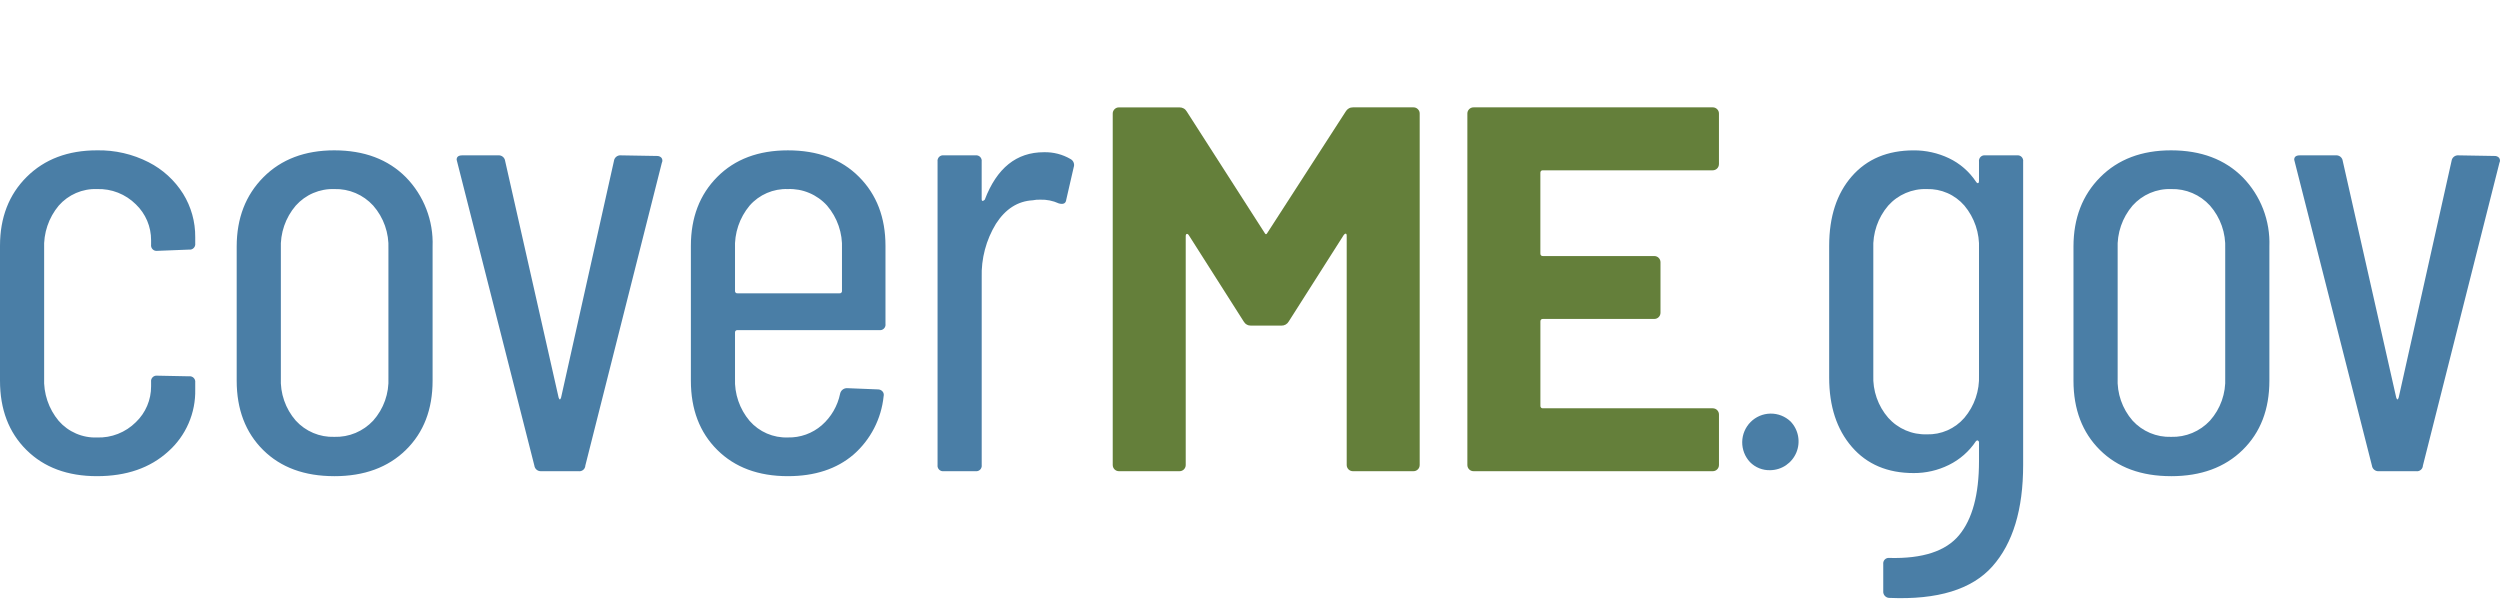
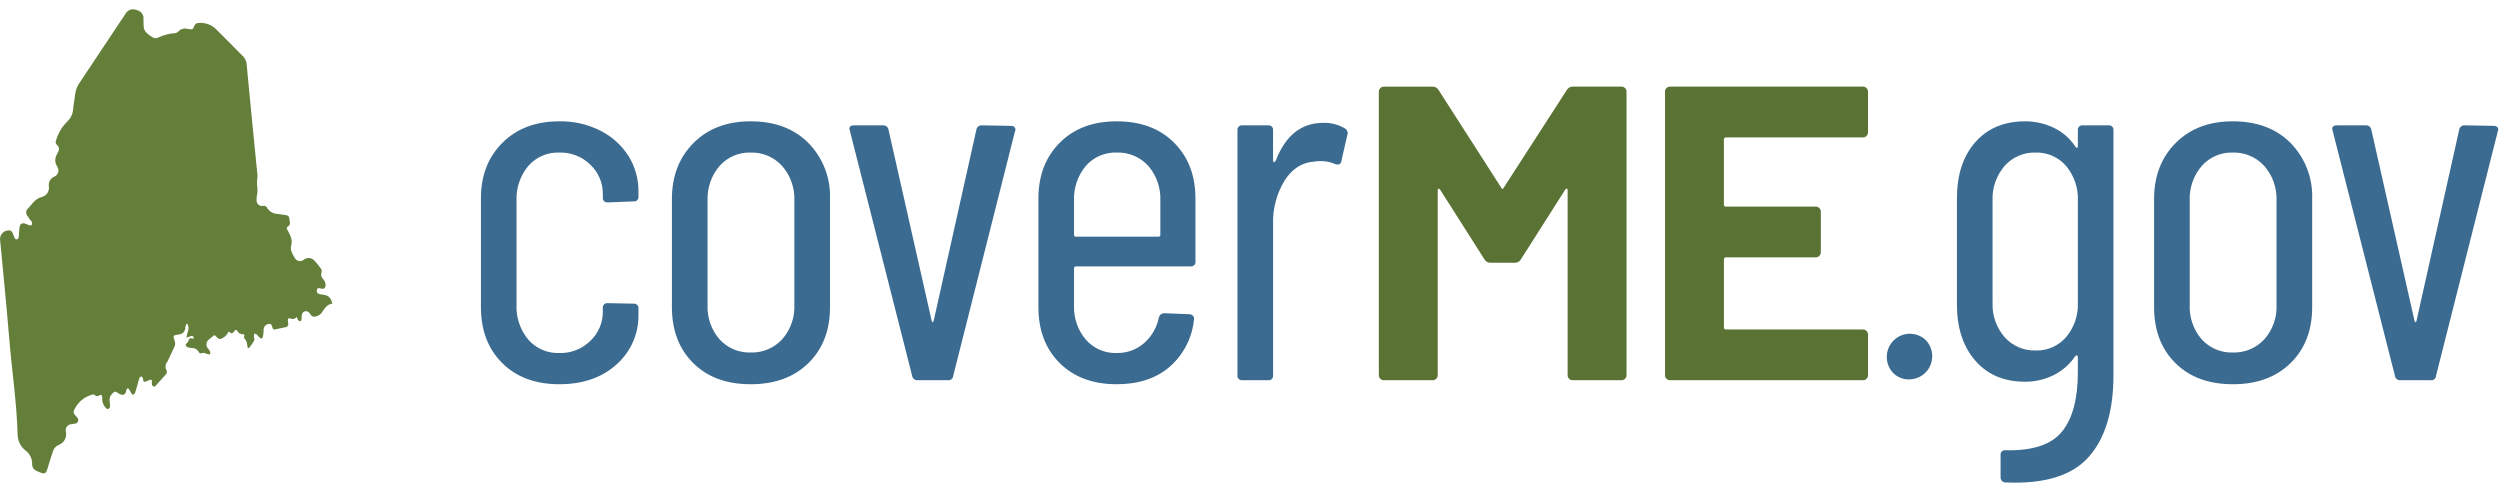
- <svg xmlns="http://www.w3.org/2000/svg" width="163" height="39" viewBox="0 0 163 39" fill="none">
-   <path d="M112.076 10.694V7.407C112.077 7.353 112.067 7.3 112.047 7.25C112.027 7.201 111.996 7.156 111.958 7.119C111.921 7.08 111.876 7.05 111.827 7.03C111.778 7.009 111.725 6.999 111.672 7H96.077C96.024 6.999 95.971 7.009 95.921 7.03C95.872 7.05 95.827 7.08 95.79 7.119C95.752 7.156 95.722 7.201 95.701 7.25C95.681 7.3 95.671 7.353 95.672 7.407V30.315C95.671 30.369 95.682 30.422 95.702 30.471C95.722 30.521 95.752 30.566 95.79 30.604C95.827 30.641 95.872 30.671 95.921 30.692C95.971 30.712 96.024 30.722 96.077 30.722H111.672C111.725 30.722 111.778 30.712 111.827 30.692C111.877 30.671 111.921 30.641 111.959 30.603C111.997 30.566 112.026 30.521 112.047 30.471C112.067 30.422 112.077 30.369 112.077 30.315V27.028C112.077 26.975 112.067 26.922 112.047 26.872C112.026 26.823 111.997 26.778 111.959 26.74C111.921 26.702 111.877 26.672 111.827 26.652C111.778 26.631 111.725 26.621 111.672 26.621H100.602C100.579 26.624 100.556 26.622 100.534 26.615C100.512 26.607 100.493 26.595 100.476 26.579C100.46 26.562 100.448 26.543 100.441 26.521C100.433 26.499 100.431 26.476 100.434 26.453V20.963C100.431 20.941 100.433 20.917 100.441 20.895C100.448 20.873 100.46 20.854 100.476 20.837C100.493 20.821 100.512 20.809 100.534 20.801C100.556 20.794 100.579 20.792 100.602 20.795H107.859C107.912 20.795 107.965 20.785 108.015 20.765C108.064 20.744 108.109 20.714 108.146 20.677C108.184 20.639 108.214 20.594 108.234 20.544C108.254 20.495 108.265 20.442 108.264 20.388V17.101C108.265 17.048 108.254 16.995 108.234 16.945C108.214 16.895 108.184 16.851 108.146 16.813C108.109 16.775 108.064 16.745 108.015 16.725C107.965 16.704 107.912 16.694 107.859 16.694H100.6C100.577 16.697 100.554 16.695 100.532 16.688C100.51 16.68 100.491 16.668 100.474 16.652C100.458 16.636 100.446 16.616 100.439 16.594C100.431 16.572 100.429 16.549 100.432 16.526V11.272C100.429 11.249 100.431 11.226 100.439 11.204C100.446 11.182 100.458 11.163 100.475 11.146C100.491 11.13 100.511 11.118 100.532 11.11C100.554 11.103 100.577 11.101 100.6 11.104H111.67C111.723 11.104 111.776 11.094 111.825 11.073C111.874 11.053 111.919 11.023 111.957 10.985C111.994 10.948 112.024 10.903 112.045 10.853C112.065 10.804 112.075 10.751 112.075 10.697L112.076 10.694ZM87.74 7.271L82.643 15.167C82.576 15.302 82.509 15.302 82.442 15.167L77.377 7.271C77.33 7.188 77.261 7.118 77.178 7.071C77.095 7.024 77 7 76.905 7.002H72.955C72.902 7.001 72.849 7.011 72.799 7.031C72.75 7.052 72.706 7.082 72.668 7.12C72.63 7.158 72.6 7.203 72.579 7.252C72.559 7.302 72.549 7.355 72.55 7.408V30.315C72.55 30.369 72.56 30.422 72.58 30.471C72.6 30.521 72.63 30.566 72.668 30.604C72.706 30.641 72.751 30.671 72.8 30.692C72.849 30.712 72.902 30.722 72.955 30.722H76.905C76.958 30.722 77.011 30.712 77.06 30.692C77.109 30.671 77.154 30.641 77.192 30.603C77.229 30.566 77.259 30.521 77.279 30.471C77.3 30.422 77.31 30.369 77.309 30.315V15.404C77.309 15.314 77.332 15.263 77.377 15.252C77.421 15.24 77.466 15.269 77.511 15.336L81.089 20.961C81.136 21.044 81.205 21.114 81.288 21.161C81.371 21.209 81.466 21.232 81.561 21.23H83.553C83.649 21.232 83.743 21.208 83.826 21.161C83.909 21.113 83.978 21.044 84.025 20.961L87.603 15.336C87.648 15.269 87.693 15.235 87.738 15.235C87.783 15.235 87.805 15.281 87.805 15.37V30.315C87.804 30.369 87.815 30.422 87.835 30.471C87.855 30.521 87.885 30.566 87.923 30.604C87.96 30.641 88.005 30.671 88.055 30.692C88.104 30.712 88.157 30.722 88.21 30.722H92.159C92.213 30.722 92.265 30.712 92.315 30.692C92.364 30.671 92.409 30.641 92.446 30.603C92.484 30.566 92.514 30.521 92.534 30.471C92.554 30.422 92.564 30.369 92.564 30.315V7.407C92.565 7.353 92.555 7.3 92.535 7.25C92.514 7.201 92.484 7.156 92.446 7.119C92.409 7.081 92.365 7.051 92.316 7.03C92.267 7.01 92.215 7 92.162 7H88.212C88.117 6.998 88.022 7.022 87.939 7.07C87.855 7.118 87.787 7.187 87.74 7.271" fill="#647F3A" />
-   <path d="M155.096 30.722H157.528C157.582 30.73 157.637 30.727 157.689 30.713C157.742 30.698 157.79 30.673 157.832 30.638C157.874 30.604 157.909 30.561 157.933 30.512C157.958 30.463 157.971 30.41 157.974 30.355L162.962 10.617C162.99 10.566 163.003 10.509 162.999 10.451C162.996 10.394 162.976 10.338 162.942 10.291C162.904 10.249 162.857 10.216 162.804 10.195C162.752 10.174 162.695 10.165 162.638 10.169L160.287 10.129C160.18 10.12 160.074 10.154 159.991 10.222C159.908 10.29 159.854 10.388 159.841 10.495L156.395 25.919C156.368 26.001 156.341 26.042 156.314 26.042C156.288 26.042 156.26 26.001 156.233 25.919L152.747 10.495C152.734 10.388 152.68 10.29 152.597 10.222C152.514 10.154 152.408 10.12 152.301 10.129H149.947C149.704 10.129 149.582 10.224 149.582 10.413L149.623 10.576L154.649 30.355C154.662 30.462 154.716 30.56 154.799 30.628C154.882 30.697 154.988 30.73 155.095 30.722H155.096ZM141.557 28.483C141.087 28.499 140.619 28.413 140.185 28.23C139.751 28.048 139.362 27.773 139.044 27.425C138.37 26.651 138.021 25.644 138.071 24.617V16.233C138.024 15.2 138.372 14.188 139.044 13.404C139.359 13.052 139.747 12.772 140.181 12.586C140.616 12.4 141.085 12.311 141.557 12.327C142.032 12.313 142.504 12.402 142.941 12.588C143.378 12.774 143.77 13.052 144.091 13.404C144.774 14.182 145.13 15.197 145.084 16.233V24.617C145.133 25.648 144.776 26.656 144.091 27.425C143.768 27.772 143.374 28.046 142.937 28.229C142.501 28.411 142.03 28.498 141.557 28.483V28.483ZM141.557 31.047C143.503 31.047 145.057 30.477 146.22 29.338C147.383 28.199 147.964 26.693 147.964 24.82V16.071C147.995 15.238 147.856 14.408 147.557 13.631C147.257 12.854 146.802 12.147 146.22 11.553C145.057 10.387 143.503 9.803 141.557 9.802C139.638 9.802 138.097 10.386 136.936 11.553C135.774 12.72 135.193 14.226 135.191 16.071V24.82C135.191 26.692 135.766 28.198 136.914 29.338C138.063 30.478 139.61 31.047 141.557 31.046V31.047ZM125.626 28.318C125.154 28.334 124.685 28.245 124.25 28.059C123.816 27.873 123.428 27.593 123.113 27.241C122.445 26.471 122.097 25.473 122.14 24.453V16.233C122.093 15.2 122.441 14.188 123.113 13.404C123.428 13.052 123.816 12.772 124.251 12.586C124.685 12.4 125.154 12.311 125.626 12.327C126.089 12.313 126.549 12.403 126.973 12.589C127.397 12.775 127.774 13.054 128.078 13.404C128.738 14.194 129.078 15.204 129.031 16.233V24.454C129.074 25.471 128.734 26.466 128.078 27.242C127.775 27.593 127.397 27.871 126.973 28.058C126.549 28.244 126.089 28.333 125.626 28.32V28.318ZM129.031 10.536V11.798C129.031 11.879 129.011 11.927 128.97 11.94C128.93 11.954 128.882 11.92 128.829 11.839C128.389 11.179 127.78 10.652 127.065 10.313C126.349 9.974 125.566 9.8 124.775 9.804C123.072 9.804 121.728 10.367 120.741 11.493C119.755 12.619 119.262 14.132 119.262 16.031V24.619C119.262 26.491 119.755 27.997 120.741 29.137C121.727 30.276 123.072 30.846 124.775 30.844C125.569 30.848 126.353 30.667 127.065 30.315C127.779 29.965 128.387 29.431 128.829 28.768C128.882 28.715 128.929 28.701 128.97 28.728C128.99 28.741 129.006 28.759 129.017 28.781C129.028 28.802 129.033 28.826 129.031 28.85V30.07C129.031 32.24 128.599 33.847 127.734 34.892C126.869 35.937 125.356 36.432 123.194 36.378C123.139 36.37 123.082 36.375 123.03 36.392C122.977 36.41 122.929 36.44 122.89 36.479C122.85 36.519 122.821 36.567 122.803 36.62C122.786 36.673 122.781 36.729 122.788 36.785V38.536C122.782 38.593 122.788 38.65 122.806 38.705C122.824 38.759 122.852 38.809 122.891 38.851C122.929 38.893 122.976 38.927 123.028 38.95C123.08 38.973 123.137 38.984 123.194 38.983C126.328 39.118 128.565 38.433 129.903 36.929C131.241 35.425 131.91 33.22 131.909 30.316V10.536C131.917 10.481 131.912 10.425 131.894 10.372C131.877 10.319 131.847 10.271 131.808 10.231C131.769 10.192 131.721 10.162 131.668 10.144C131.615 10.127 131.559 10.121 131.504 10.129H129.436C129.381 10.121 129.325 10.127 129.272 10.144C129.22 10.162 129.172 10.192 129.133 10.231C129.093 10.271 129.064 10.319 129.046 10.372C129.028 10.425 129.023 10.481 129.031 10.536V10.536ZM115.429 30.656C115.793 30.65 116.148 30.537 116.449 30.332C116.75 30.126 116.985 29.837 117.125 29.499C117.264 29.161 117.302 28.79 117.234 28.43C117.166 28.071 116.995 27.739 116.742 27.477C116.388 27.142 115.918 26.959 115.432 26.967C114.947 26.974 114.483 27.171 114.139 27.516C113.796 27.861 113.599 28.327 113.592 28.814C113.585 29.302 113.767 29.774 114.1 30.129C114.273 30.305 114.48 30.443 114.709 30.533C114.938 30.624 115.183 30.666 115.429 30.656Z" fill="#4A7EA6" />
-   <path d="M68.059 9.925C66.276 9.925 64.992 10.956 64.208 13.018C64.173 13.062 64.122 13.091 64.066 13.1C64.026 13.1 64.005 13.059 64.005 12.977V10.536C64.013 10.481 64.008 10.425 63.991 10.372C63.974 10.319 63.944 10.271 63.905 10.231C63.866 10.192 63.818 10.162 63.765 10.144C63.713 10.126 63.657 10.121 63.602 10.129H61.534C61.479 10.12 61.423 10.126 61.37 10.143C61.318 10.161 61.27 10.191 61.23 10.23C61.191 10.27 61.161 10.318 61.144 10.371C61.126 10.424 61.121 10.48 61.129 10.535V30.315C61.121 30.37 61.126 30.426 61.144 30.479C61.161 30.532 61.191 30.581 61.23 30.62C61.27 30.659 61.318 30.689 61.37 30.707C61.423 30.724 61.479 30.73 61.534 30.721H63.602C63.657 30.729 63.713 30.724 63.766 30.707C63.818 30.689 63.866 30.659 63.906 30.62C63.945 30.58 63.974 30.532 63.992 30.479C64.01 30.426 64.015 30.37 64.007 30.315V18.105C63.968 16.866 64.292 15.641 64.939 14.585C65.561 13.622 66.358 13.114 67.331 13.059C67.491 13.027 67.654 13.013 67.818 13.018C68.236 13.004 68.653 13.088 69.034 13.262C69.331 13.344 69.493 13.262 69.52 13.018L70.006 10.902C70.041 10.804 70.039 10.697 70.002 10.6C69.966 10.503 69.896 10.423 69.805 10.373C69.277 10.063 68.672 9.908 68.061 9.925H68.059ZM51.37 12.326C51.849 12.308 52.325 12.395 52.766 12.582C53.207 12.768 53.602 13.048 53.924 13.404C54.596 14.188 54.944 15.2 54.897 16.233V18.961C54.9 18.983 54.898 19.006 54.891 19.027C54.884 19.048 54.872 19.067 54.856 19.083C54.841 19.099 54.822 19.111 54.801 19.118C54.779 19.125 54.757 19.127 54.735 19.124H48.085C48.063 19.127 48.041 19.125 48.02 19.118C47.999 19.111 47.979 19.099 47.964 19.083C47.948 19.067 47.936 19.048 47.929 19.027C47.922 19.006 47.92 18.983 47.923 18.961V16.233C47.876 15.203 48.216 14.194 48.876 13.404C49.186 13.05 49.571 12.77 50.002 12.584C50.433 12.398 50.9 12.31 51.369 12.326H51.37ZM57.733 21.116V16.029C57.733 14.185 57.159 12.686 56.01 11.533C54.862 10.379 53.315 9.802 51.369 9.803C49.45 9.803 47.916 10.379 46.768 11.533C45.62 12.686 45.046 14.185 45.045 16.029V24.82C45.045 26.692 45.619 28.197 46.768 29.337C47.917 30.477 49.45 31.046 51.369 31.046C53.126 31.046 54.551 30.578 55.646 29.642C56.759 28.671 57.462 27.31 57.612 25.837C57.628 25.78 57.628 25.72 57.614 25.663C57.6 25.606 57.571 25.553 57.531 25.511C57.494 25.472 57.45 25.441 57.401 25.421C57.352 25.399 57.3 25.389 57.247 25.389L55.22 25.308C55.115 25.307 55.013 25.344 54.932 25.41C54.85 25.477 54.795 25.57 54.774 25.674C54.61 26.471 54.19 27.193 53.578 27.728C52.966 28.259 52.178 28.542 51.369 28.522C50.9 28.539 50.433 28.451 50.002 28.265C49.571 28.078 49.186 27.798 48.876 27.444C48.22 26.669 47.88 25.673 47.923 24.657V21.687C47.92 21.665 47.922 21.642 47.929 21.621C47.936 21.6 47.948 21.581 47.964 21.565C47.98 21.549 47.999 21.537 48.02 21.53C48.041 21.523 48.063 21.521 48.085 21.524H57.329C57.384 21.532 57.44 21.526 57.493 21.509C57.545 21.491 57.593 21.462 57.633 21.422C57.672 21.383 57.702 21.334 57.719 21.282C57.737 21.229 57.742 21.172 57.734 21.117L57.733 21.116ZM35.286 30.721H37.718C37.772 30.73 37.827 30.727 37.879 30.712C37.932 30.698 37.98 30.673 38.023 30.638C38.065 30.604 38.099 30.561 38.123 30.512C38.148 30.463 38.162 30.41 38.164 30.355L43.151 10.617C43.178 10.566 43.191 10.509 43.187 10.451C43.184 10.393 43.164 10.338 43.13 10.291C43.092 10.249 43.045 10.216 42.992 10.195C42.939 10.174 42.883 10.165 42.826 10.169L40.475 10.129C40.368 10.12 40.262 10.154 40.179 10.222C40.096 10.29 40.042 10.388 40.029 10.495L36.583 25.919C36.556 26.001 36.529 26.041 36.502 26.041C36.476 26.041 36.448 26.001 36.421 25.919L32.935 10.495C32.922 10.388 32.868 10.29 32.785 10.222C32.702 10.154 32.596 10.12 32.489 10.129H30.138C29.895 10.129 29.773 10.223 29.773 10.413L29.814 10.576L34.84 30.355C34.853 30.462 34.907 30.56 34.99 30.628C35.073 30.697 35.179 30.73 35.286 30.721V30.721ZM21.798 28.483C21.328 28.499 20.86 28.413 20.426 28.23C19.992 28.048 19.603 27.773 19.285 27.425C18.611 26.651 18.262 25.644 18.312 24.617V16.233C18.265 15.2 18.613 14.188 19.285 13.404C19.6 13.052 19.988 12.772 20.422 12.586C20.857 12.4 21.326 12.311 21.798 12.327C22.273 12.313 22.745 12.402 23.182 12.588C23.619 12.774 24.011 13.052 24.332 13.404C25.015 14.182 25.372 15.197 25.325 16.233V24.617C25.374 25.648 25.017 26.656 24.332 27.425C24.009 27.772 23.615 28.046 23.178 28.229C22.742 28.411 22.271 28.498 21.798 28.483ZM21.798 31.047C23.744 31.047 25.298 30.477 26.461 29.338C27.624 28.199 28.205 26.693 28.205 24.82V16.07C28.236 15.238 28.098 14.408 27.797 13.631C27.498 12.854 27.043 12.147 26.461 11.553C25.298 10.387 23.744 9.803 21.798 9.802C19.879 9.802 18.339 10.386 17.177 11.553C16.015 12.721 15.434 14.226 15.432 16.07V24.82C15.432 26.692 16.007 28.198 17.155 29.338C18.303 30.478 19.851 31.047 21.798 31.046V31.047ZM6.324 31.046C8.242 31.046 9.79 30.51 10.966 29.439C11.536 28.934 11.989 28.309 12.293 27.61C12.598 26.91 12.747 26.152 12.729 25.389V24.941C12.736 24.886 12.731 24.83 12.714 24.777C12.696 24.724 12.666 24.676 12.627 24.637C12.588 24.597 12.54 24.567 12.487 24.55C12.435 24.532 12.379 24.527 12.323 24.535L10.256 24.494C10.201 24.486 10.145 24.491 10.092 24.509C10.039 24.526 9.991 24.556 9.952 24.596C9.913 24.635 9.883 24.683 9.865 24.736C9.848 24.789 9.843 24.846 9.851 24.901V25.186C9.853 25.624 9.766 26.057 9.595 26.459C9.425 26.862 9.173 27.225 8.858 27.526C8.525 27.857 8.129 28.117 7.693 28.288C7.258 28.46 6.792 28.54 6.324 28.524C5.855 28.541 5.388 28.453 4.957 28.266C4.526 28.08 4.141 27.8 3.831 27.446C3.171 26.657 2.83 25.647 2.878 24.617V16.233C2.831 15.204 3.171 14.194 3.831 13.404C4.141 13.051 4.526 12.771 4.957 12.584C5.388 12.398 5.855 12.31 6.324 12.327C6.792 12.311 7.258 12.391 7.693 12.562C8.129 12.734 8.525 12.993 8.858 13.323C9.173 13.625 9.424 13.988 9.595 14.39C9.766 14.793 9.853 15.226 9.851 15.664V15.949C9.843 16.004 9.848 16.06 9.865 16.113C9.883 16.166 9.913 16.215 9.952 16.254C9.991 16.293 10.039 16.323 10.092 16.341C10.145 16.358 10.201 16.363 10.256 16.355L12.323 16.274C12.379 16.282 12.435 16.277 12.487 16.259C12.54 16.242 12.588 16.212 12.627 16.172C12.667 16.133 12.696 16.085 12.714 16.032C12.732 15.979 12.736 15.922 12.729 15.867V15.46C12.738 14.461 12.464 13.48 11.938 12.631C11.387 11.755 10.61 11.045 9.689 10.577C8.647 10.045 7.492 9.779 6.324 9.802C4.432 9.802 2.905 10.379 1.743 11.532C0.582 12.685 0 14.184 0 16.029V24.82C0 26.692 0.574 28.197 1.723 29.337C2.871 30.477 4.405 31.046 6.324 31.046" fill="#4A7EA6" />
+ <svg xmlns="http://www.w3.org/2000/svg" width="202" height="39" viewBox="0 0 202 39" fill="none">
+   <path d="M26.859 24.532C26.46 24.575 26.265 24.866 26.07 25.151C26.006 25.271 25.914 25.372 25.801 25.448C25.689 25.523 25.559 25.57 25.425 25.583C25.36 25.596 25.293 25.587 25.233 25.557C25.174 25.528 25.126 25.48 25.097 25.421C25.063 25.354 25.016 25.295 24.959 25.247C24.915 25.201 24.859 25.168 24.797 25.152C24.735 25.137 24.669 25.14 24.609 25.161C24.549 25.182 24.496 25.22 24.456 25.271C24.417 25.321 24.394 25.382 24.389 25.446C24.369 25.546 24.381 25.652 24.365 25.753C24.349 25.854 24.338 25.977 24.206 25.951C24.139 25.938 24.08 25.843 24.033 25.775C24.011 25.718 23.998 25.657 23.995 25.596C23.931 25.681 23.838 25.741 23.733 25.764C23.628 25.787 23.519 25.771 23.425 25.72C23.3 25.672 23.252 25.772 23.257 25.887C23.263 25.978 23.285 26.069 23.291 26.16C23.297 26.192 23.296 26.224 23.288 26.255C23.281 26.286 23.267 26.315 23.248 26.341C23.229 26.366 23.205 26.388 23.178 26.404C23.15 26.42 23.12 26.43 23.088 26.434C22.78 26.499 22.473 26.567 22.164 26.627C22.143 26.625 22.123 26.62 22.104 26.61C22.085 26.6 22.069 26.586 22.056 26.569C22.032 26.53 22.014 26.488 22.003 26.444C21.954 26.322 21.957 26.15 21.754 26.176C21.641 26.177 21.532 26.219 21.449 26.295C21.366 26.371 21.313 26.476 21.303 26.588C21.301 26.777 21.286 26.965 21.255 27.152C21.211 27.378 21.101 27.405 20.938 27.245C20.874 27.182 20.83 27.095 20.762 27.037C20.701 26.997 20.635 26.967 20.566 26.946C20.538 27.013 20.519 27.083 20.511 27.155C20.511 27.27 20.59 27.409 20.548 27.494C20.434 27.706 20.299 27.904 20.144 28.088C20.086 28.161 20.007 28.134 19.996 28.022C19.991 27.925 19.978 27.828 19.958 27.733C19.937 27.633 19.895 27.538 19.836 27.454C19.756 27.36 19.675 27.292 19.739 27.148C19.773 27.073 19.724 27 19.624 27.008C19.532 27.014 19.439 26.992 19.36 26.945C19.28 26.897 19.217 26.826 19.179 26.742C19.113 26.63 19.034 26.623 18.952 26.734C18.768 26.985 18.717 26.99 18.468 26.78C18.383 27.007 18.216 27.195 18 27.305C17.775 27.442 17.681 27.429 17.498 27.225C17.341 27.049 17.34 27.049 17.156 27.201C17.063 27.278 16.967 27.352 16.879 27.432C16.821 27.475 16.774 27.531 16.739 27.595C16.705 27.658 16.685 27.729 16.681 27.801C16.677 27.873 16.688 27.945 16.714 28.012C16.741 28.08 16.781 28.14 16.833 28.191C16.904 28.271 16.957 28.365 16.991 28.467C17.026 28.598 16.943 28.663 16.813 28.624C16.723 28.587 16.631 28.555 16.538 28.527C16.446 28.507 16.351 28.511 16.262 28.539C16.178 28.572 16.128 28.572 16.095 28.494C16.038 28.374 15.946 28.274 15.831 28.207C15.716 28.139 15.584 28.107 15.451 28.115C15.343 28.109 15.235 28.086 15.134 28.046C15.1 28.028 15.071 28.003 15.047 27.974C15.024 27.944 15.007 27.91 14.996 27.873C14.987 27.831 15.062 27.768 15.101 27.718C15.141 27.667 15.192 27.643 15.205 27.596C15.28 27.336 15.334 27.299 15.594 27.355L15.662 27.369C15.641 27.166 15.576 27.116 15.389 27.167C15.29 27.194 15.194 27.232 15.052 27.282L15.126 26.988C15.177 26.83 15.214 26.668 15.237 26.504C15.225 26.388 15.194 26.275 15.146 26.169L15.072 26.163C15.027 26.248 14.994 26.338 14.973 26.431C14.979 26.506 14.969 26.581 14.944 26.652C14.919 26.723 14.88 26.789 14.83 26.844C14.779 26.9 14.718 26.945 14.649 26.976C14.581 27.007 14.507 27.024 14.432 27.026C13.97 27.093 13.956 27.111 14.119 27.555C14.147 27.631 14.159 27.712 14.153 27.793C14.149 27.873 14.127 27.952 14.09 28.024C13.92 28.393 13.744 28.761 13.574 29.13C13.567 29.152 13.557 29.172 13.546 29.192C13.454 29.291 13.396 29.417 13.381 29.551C13.365 29.685 13.393 29.821 13.46 29.938C13.531 30.073 13.451 30.199 13.35 30.309C13.09 30.591 12.834 30.876 12.581 31.164C12.564 31.187 12.542 31.206 12.517 31.217C12.491 31.229 12.463 31.234 12.435 31.232C12.406 31.229 12.38 31.219 12.356 31.203C12.333 31.187 12.315 31.166 12.302 31.14C12.271 31.067 12.259 30.988 12.269 30.909C12.29 30.674 12.253 30.641 12.024 30.724C11.938 30.755 11.855 30.796 11.772 30.834C11.656 30.885 11.598 30.848 11.575 30.729C11.57 30.66 11.557 30.593 11.535 30.527C11.515 30.481 11.459 30.42 11.42 30.421C11.39 30.424 11.362 30.434 11.336 30.45C11.311 30.466 11.29 30.487 11.275 30.513C11.21 30.696 11.165 30.886 11.112 31.073C11.043 31.308 10.982 31.545 10.899 31.775C10.879 31.806 10.853 31.834 10.822 31.854C10.79 31.874 10.755 31.886 10.718 31.89C10.68 31.89 10.629 31.8 10.595 31.744C10.542 31.634 10.481 31.528 10.413 31.426C10.335 31.334 10.26 31.381 10.22 31.484C10.213 31.505 10.207 31.528 10.204 31.551C10.141 31.983 9.854 31.955 9.575 31.788C9.519 31.74 9.457 31.698 9.392 31.662C9.362 31.651 9.33 31.646 9.298 31.648C9.266 31.651 9.235 31.66 9.207 31.675C9.079 31.782 8.972 31.91 8.889 32.053C8.85 32.187 8.841 32.326 8.862 32.463C8.882 32.602 8.892 32.741 8.891 32.881C8.881 32.95 8.782 33.032 8.707 33.054C8.662 33.068 8.574 32.99 8.525 32.939C8.427 32.83 8.352 32.701 8.307 32.561C8.261 32.421 8.246 32.273 8.262 32.127C8.264 32.089 8.26 32.051 8.247 32.015C8.234 31.979 8.215 31.945 8.189 31.917C8.156 31.89 8.049 31.927 7.99 31.961C7.942 31.999 7.881 32.016 7.82 32.009C7.76 32.002 7.704 31.971 7.666 31.924C7.644 31.903 7.619 31.888 7.59 31.879C7.562 31.87 7.532 31.867 7.503 31.871C7.155 31.956 6.833 32.123 6.563 32.358C6.293 32.593 6.083 32.889 5.951 33.221C5.943 33.262 5.944 33.304 5.953 33.344C5.962 33.385 5.979 33.423 6.003 33.456C6.07 33.561 6.171 33.644 6.247 33.745C6.283 33.783 6.307 33.831 6.317 33.882C6.328 33.933 6.325 33.986 6.308 34.035C6.291 34.084 6.261 34.128 6.221 34.161C6.181 34.195 6.132 34.217 6.081 34.225C5.991 34.245 5.901 34.26 5.81 34.271C5.73 34.269 5.65 34.286 5.579 34.322C5.507 34.357 5.445 34.41 5.398 34.474C5.351 34.539 5.32 34.614 5.309 34.694C5.298 34.773 5.306 34.854 5.333 34.929C5.368 35.135 5.332 35.346 5.232 35.529C5.132 35.712 4.973 35.855 4.78 35.937C4.666 35.976 4.563 36.041 4.477 36.127C4.392 36.213 4.328 36.317 4.289 36.431C4.159 36.805 4.048 37.185 3.928 37.562C3.885 37.728 3.832 37.892 3.77 38.052C3.759 38.09 3.74 38.126 3.714 38.156C3.689 38.186 3.656 38.21 3.62 38.226C3.584 38.242 3.545 38.251 3.505 38.25C3.466 38.249 3.427 38.24 3.391 38.223C3.232 38.174 3.078 38.112 2.929 38.038C2.823 37.989 2.735 37.91 2.675 37.81C2.616 37.711 2.588 37.595 2.596 37.479C2.601 37.274 2.557 37.07 2.467 36.886C2.378 36.701 2.245 36.54 2.081 36.417C1.881 36.265 1.717 36.07 1.604 35.846C1.49 35.622 1.428 35.375 1.424 35.124C1.351 32.481 0.949 29.87 0.735 27.237C0.524 24.652 0.26 22.072 0.019 19.489C-0.005 19.389 -0.006 19.286 0.014 19.185C0.034 19.085 0.076 18.99 0.136 18.907C0.197 18.824 0.274 18.755 0.363 18.704C0.453 18.654 0.552 18.624 0.654 18.615C0.728 18.599 0.805 18.61 0.872 18.647C0.938 18.683 0.988 18.743 1.014 18.814C1.061 18.929 1.111 19.045 1.155 19.164C1.193 19.266 1.233 19.36 1.371 19.337C1.499 19.315 1.507 19.218 1.515 19.116C1.532 18.877 1.545 18.636 1.576 18.398C1.617 18.071 1.782 17.976 2.096 18.086C2.182 18.116 2.259 18.174 2.346 18.197C2.413 18.214 2.534 18.223 2.553 18.19C2.591 18.114 2.6 18.027 2.577 17.946C2.552 17.869 2.473 17.811 2.423 17.742C2.358 17.654 2.296 17.563 2.237 17.471C2.194 17.428 2.161 17.375 2.14 17.318C2.119 17.26 2.11 17.199 2.115 17.138C2.119 17.076 2.136 17.017 2.165 16.963C2.194 16.909 2.234 16.862 2.283 16.824C2.415 16.673 2.547 16.522 2.678 16.37C2.863 16.139 3.119 15.977 3.406 15.908C3.586 15.856 3.74 15.741 3.84 15.583C3.939 15.425 3.978 15.236 3.947 15.051C3.923 14.891 3.953 14.728 4.032 14.587C4.112 14.446 4.236 14.335 4.385 14.273C4.49 14.229 4.578 14.154 4.638 14.058C4.697 13.962 4.725 13.85 4.718 13.737C4.717 13.645 4.69 13.556 4.64 13.479C4.536 13.336 4.476 13.167 4.467 12.991C4.459 12.814 4.502 12.64 4.592 12.488C4.625 12.403 4.675 12.323 4.712 12.24C4.76 12.153 4.776 12.052 4.756 11.955C4.736 11.858 4.683 11.772 4.604 11.711C4.555 11.676 4.519 11.625 4.504 11.566C4.488 11.508 4.493 11.446 4.518 11.39C4.681 10.783 5.007 10.231 5.461 9.795C5.743 9.518 5.905 9.142 5.912 8.747C5.967 8.349 6.028 7.951 6.081 7.553C6.127 7.245 6.244 6.952 6.423 6.697C7.662 4.84 8.9 2.982 10.135 1.123C10.217 0.965 10.358 0.845 10.527 0.787C10.696 0.729 10.88 0.739 11.042 0.815C11.212 0.845 11.364 0.939 11.466 1.078C11.569 1.217 11.615 1.389 11.594 1.561C11.594 1.744 11.598 1.927 11.605 2.11C11.607 2.22 11.633 2.328 11.681 2.428C11.728 2.527 11.796 2.616 11.881 2.687C12.033 2.826 12.201 2.947 12.382 3.046C12.438 3.07 12.499 3.083 12.56 3.084C12.621 3.085 12.682 3.073 12.739 3.05C13.186 2.837 13.669 2.71 14.163 2.675C14.258 2.66 14.345 2.613 14.409 2.542C14.492 2.45 14.597 2.381 14.715 2.341C14.832 2.302 14.958 2.293 15.08 2.316C15.138 2.324 15.196 2.34 15.249 2.349C15.551 2.396 15.588 2.377 15.699 2.096C15.725 2.022 15.774 1.958 15.839 1.915C15.904 1.871 15.982 1.85 16.06 1.854C16.316 1.833 16.573 1.868 16.815 1.955C17.056 2.042 17.276 2.18 17.459 2.36L19.065 3.969C19.236 4.142 19.394 4.324 19.575 4.482C19.681 4.575 19.767 4.688 19.828 4.814C19.89 4.941 19.925 5.079 19.932 5.22C20.047 6.482 20.168 7.744 20.294 9.006C20.465 10.748 20.636 12.49 20.81 14.232V14.249C20.766 14.517 20.757 14.79 20.783 15.06C20.82 15.326 20.809 15.597 20.749 15.858C20.73 15.971 20.725 16.086 20.733 16.2C20.732 16.265 20.746 16.33 20.773 16.389C20.8 16.448 20.841 16.501 20.891 16.543C20.941 16.584 21 16.614 21.063 16.631C21.127 16.647 21.193 16.649 21.257 16.636C21.323 16.62 21.393 16.628 21.454 16.658C21.515 16.688 21.563 16.739 21.59 16.801C21.678 16.944 21.8 17.062 21.945 17.147C22.089 17.231 22.252 17.279 22.419 17.286C22.641 17.319 22.864 17.349 23.085 17.379C23.25 17.402 23.366 17.466 23.374 17.659C23.374 17.755 23.413 17.85 23.424 17.947C23.439 18.015 23.432 18.086 23.403 18.15C23.375 18.214 23.326 18.266 23.266 18.3C23.15 18.366 23.143 18.44 23.208 18.553C23.304 18.716 23.381 18.89 23.464 19.06C23.576 19.302 23.599 19.576 23.531 19.833C23.493 19.969 23.491 20.112 23.524 20.25C23.597 20.466 23.7 20.672 23.828 20.862C23.864 20.924 23.913 20.976 23.971 21.016C24.03 21.056 24.097 21.082 24.168 21.093C24.238 21.103 24.31 21.098 24.378 21.077C24.445 21.056 24.508 21.02 24.56 20.971C24.684 20.879 24.838 20.836 24.992 20.849C25.146 20.863 25.289 20.933 25.395 21.046C25.601 21.261 25.788 21.493 25.954 21.739C25.978 21.788 25.992 21.841 25.995 21.895C25.998 21.949 25.99 22.003 25.971 22.054C25.947 22.13 25.944 22.212 25.961 22.291C25.979 22.369 26.017 22.442 26.072 22.5C26.205 22.637 26.289 22.814 26.309 23.003C26.309 23.27 26.194 23.377 25.934 23.316C25.799 23.284 25.654 23.213 25.606 23.422C25.56 23.62 25.656 23.742 25.873 23.78C25.919 23.787 25.964 23.795 26.01 23.799C26.523 23.847 26.703 23.997 26.858 24.536" fill="#647F3A" />
+   <path d="M150.935 10.694V7.407C150.936 7.353 150.926 7.3 150.906 7.25C150.885 7.201 150.855 7.156 150.817 7.119C150.78 7.08 150.735 7.05 150.686 7.03C150.637 7.009 150.584 6.999 150.531 7H134.936C134.882 6.999 134.829 7.009 134.78 7.03C134.731 7.05 134.686 7.08 134.649 7.119C134.61 7.156 134.58 7.201 134.56 7.25C134.54 7.3 134.53 7.353 134.531 7.407V30.315C134.53 30.369 134.54 30.422 134.561 30.471C134.581 30.521 134.611 30.566 134.648 30.604C134.686 30.641 134.731 30.671 134.78 30.692C134.83 30.712 134.882 30.722 134.936 30.722H150.531C150.584 30.722 150.637 30.712 150.686 30.692C150.735 30.671 150.78 30.641 150.818 30.603C150.855 30.566 150.885 30.521 150.905 30.471C150.926 30.422 150.936 30.369 150.935 30.315V27.028C150.936 26.975 150.926 26.922 150.905 26.872C150.885 26.823 150.855 26.778 150.818 26.74C150.78 26.702 150.735 26.672 150.686 26.652C150.637 26.631 150.584 26.621 150.531 26.621H139.461C139.438 26.624 139.415 26.622 139.393 26.615C139.371 26.607 139.351 26.595 139.335 26.579C139.319 26.562 139.307 26.543 139.299 26.521C139.292 26.499 139.29 26.476 139.293 26.453V20.963C139.29 20.941 139.292 20.917 139.299 20.895C139.307 20.873 139.319 20.854 139.335 20.837C139.351 20.821 139.371 20.809 139.393 20.801C139.415 20.794 139.438 20.792 139.461 20.795H146.718C146.771 20.795 146.824 20.785 146.873 20.765C146.923 20.744 146.967 20.714 147.005 20.677C147.043 20.639 147.073 20.594 147.093 20.544C147.113 20.495 147.123 20.442 147.123 20.388V17.101C147.123 17.048 147.113 16.995 147.093 16.945C147.073 16.895 147.043 16.851 147.005 16.813C146.967 16.775 146.923 16.745 146.873 16.725C146.824 16.704 146.771 16.694 146.718 16.694H139.459C139.436 16.697 139.413 16.695 139.391 16.688C139.369 16.68 139.349 16.668 139.333 16.652C139.317 16.636 139.305 16.616 139.297 16.594C139.29 16.572 139.288 16.549 139.291 16.526V11.272C139.288 11.249 139.29 11.226 139.298 11.204C139.305 11.182 139.317 11.163 139.333 11.146C139.35 11.13 139.369 11.118 139.391 11.11C139.413 11.103 139.436 11.101 139.459 11.104H150.529C150.582 11.104 150.635 11.094 150.684 11.073C150.733 11.053 150.778 11.023 150.816 10.985C150.853 10.948 150.883 10.903 150.903 10.853C150.924 10.804 150.934 10.751 150.933 10.697L150.935 10.694ZM126.598 7.271L121.502 15.167C121.435 15.302 121.367 15.302 121.3 15.167L116.236 7.271C116.189 7.188 116.12 7.118 116.037 7.071C115.953 7.024 115.859 7 115.763 7.002H111.814C111.761 7.001 111.708 7.011 111.658 7.031C111.609 7.052 111.564 7.082 111.527 7.12C111.489 7.158 111.459 7.203 111.438 7.252C111.418 7.302 111.408 7.355 111.409 7.408V30.315C111.409 30.369 111.419 30.422 111.439 30.471C111.459 30.521 111.489 30.566 111.527 30.604C111.564 30.641 111.609 30.671 111.659 30.692C111.708 30.712 111.761 30.722 111.814 30.722H115.763C115.817 30.722 115.869 30.712 115.919 30.692C115.968 30.671 116.013 30.641 116.05 30.603C116.088 30.566 116.118 30.521 116.138 30.471C116.158 30.422 116.169 30.369 116.168 30.315V15.404C116.168 15.314 116.19 15.263 116.235 15.252C116.28 15.24 116.325 15.269 116.37 15.336L119.947 20.961C119.995 21.044 120.063 21.114 120.147 21.161C120.23 21.209 120.324 21.232 120.42 21.23H122.412C122.507 21.232 122.602 21.208 122.685 21.161C122.768 21.113 122.837 21.044 122.884 20.961L126.462 15.336C126.507 15.269 126.552 15.235 126.596 15.235C126.641 15.235 126.664 15.281 126.664 15.37V30.315C126.663 30.369 126.673 30.422 126.694 30.471C126.714 30.521 126.744 30.566 126.781 30.604C126.819 30.641 126.864 30.671 126.913 30.692C126.963 30.712 127.015 30.722 127.069 30.722H131.018C131.071 30.722 131.124 30.712 131.173 30.692C131.223 30.671 131.267 30.641 131.305 30.603C131.343 30.566 131.373 30.521 131.393 30.471C131.413 30.422 131.423 30.369 131.423 30.315V7.407C131.424 7.353 131.414 7.3 131.393 7.25C131.373 7.201 131.343 7.156 131.305 7.119C131.268 7.081 131.224 7.051 131.175 7.03C131.126 7.01 131.073 7 131.02 7H127.071C126.975 6.998 126.881 7.022 126.797 7.07C126.714 7.118 126.645 7.187 126.598 7.271" fill="#5A7334" />
+   <path d="M193.955 30.722H196.387C196.441 30.73 196.495 30.727 196.548 30.713C196.6 30.698 196.649 30.673 196.691 30.638C196.733 30.604 196.768 30.561 196.792 30.512C196.816 30.463 196.83 30.41 196.833 30.355L201.821 10.617C201.849 10.566 201.862 10.509 201.858 10.451C201.855 10.394 201.835 10.338 201.801 10.291C201.763 10.249 201.716 10.216 201.663 10.195C201.61 10.174 201.554 10.165 201.497 10.169L199.146 10.128C199.039 10.12 198.933 10.154 198.85 10.222C198.767 10.29 198.713 10.388 198.7 10.495L195.254 25.919C195.227 26.001 195.2 26.042 195.173 26.042C195.147 26.042 195.119 26.001 195.092 25.919L191.606 10.495C191.593 10.388 191.539 10.29 191.456 10.222C191.373 10.154 191.267 10.12 191.16 10.128H188.806C188.563 10.128 188.441 10.224 188.441 10.413L188.481 10.576L193.508 30.355C193.521 30.462 193.575 30.56 193.658 30.628C193.741 30.697 193.847 30.73 193.954 30.722H193.955ZM180.416 28.483C179.946 28.499 179.478 28.413 179.044 28.23C178.61 28.048 178.221 27.773 177.903 27.425C177.229 26.651 176.88 25.644 176.93 24.617V16.233C176.883 15.2 177.231 14.188 177.903 13.404C178.218 13.052 178.606 12.772 179.04 12.586C179.474 12.4 179.944 12.311 180.416 12.327C180.89 12.313 181.362 12.402 181.8 12.588C182.237 12.774 182.629 13.052 182.949 13.404C183.633 14.182 183.989 15.197 183.943 16.233V24.617C183.992 25.648 183.635 26.656 182.949 27.425C182.626 27.772 182.233 28.046 181.796 28.229C181.359 28.411 180.889 28.498 180.416 28.483V28.483ZM180.416 31.047C182.361 31.047 183.916 30.477 185.079 29.338C186.241 28.199 186.823 26.693 186.823 24.82V16.071C186.854 15.238 186.715 14.408 186.415 13.631C186.115 12.854 185.66 12.147 185.079 11.553C183.916 10.387 182.361 9.803 180.416 9.802C178.497 9.802 176.956 10.386 175.795 11.553C174.633 12.72 174.052 14.226 174.05 16.071V24.82C174.05 26.692 174.624 28.198 175.773 29.338C176.922 30.478 178.469 31.047 180.416 31.046V31.047ZM164.485 28.318C164.013 28.334 163.543 28.245 163.109 28.059C162.675 27.873 162.287 27.593 161.972 27.241C161.304 26.47 160.956 25.473 160.999 24.453V16.233C160.952 15.2 161.3 14.188 161.972 13.404C162.287 13.052 162.675 12.772 163.109 12.586C163.543 12.4 164.013 12.311 164.485 12.327C164.948 12.313 165.407 12.403 165.832 12.589C166.256 12.775 166.633 13.054 166.937 13.404C167.597 14.194 167.937 15.204 167.89 16.233V24.454C167.933 25.471 167.593 26.466 166.937 27.242C166.633 27.593 166.256 27.871 165.832 28.058C165.408 28.244 164.948 28.333 164.485 28.32V28.318ZM167.89 10.536V11.798C167.89 11.879 167.87 11.927 167.829 11.94C167.789 11.954 167.741 11.92 167.687 11.839C167.248 11.179 166.639 10.652 165.924 10.313C165.208 9.974 164.425 9.8 163.633 9.804C161.931 9.804 160.586 10.367 159.6 11.493C158.613 12.619 158.12 14.132 158.121 16.031V24.619C158.121 26.491 158.614 27.997 159.6 29.137C160.586 30.276 161.931 30.845 163.633 30.844C164.427 30.848 165.211 30.667 165.924 30.315C166.637 29.965 167.246 29.431 167.687 28.768C167.741 28.715 167.788 28.701 167.829 28.728C167.849 28.741 167.865 28.759 167.876 28.781C167.886 28.802 167.891 28.826 167.89 28.85V30.07C167.89 32.24 167.458 33.847 166.593 34.892C165.728 35.937 164.215 36.432 162.052 36.378C161.997 36.37 161.941 36.375 161.888 36.392C161.836 36.41 161.788 36.44 161.748 36.479C161.709 36.519 161.679 36.567 161.662 36.62C161.644 36.673 161.639 36.729 161.647 36.785V38.536C161.641 38.593 161.647 38.65 161.665 38.705C161.682 38.759 161.711 38.809 161.75 38.851C161.788 38.893 161.835 38.927 161.887 38.95C161.939 38.973 161.996 38.984 162.052 38.983C165.187 39.118 167.423 38.433 168.761 36.929C170.099 35.425 170.768 33.22 170.768 30.316V10.536C170.776 10.481 170.771 10.425 170.753 10.372C170.736 10.319 170.706 10.271 170.667 10.231C170.627 10.192 170.579 10.162 170.527 10.144C170.474 10.127 170.418 10.121 170.363 10.129H168.295C168.24 10.121 168.184 10.126 168.131 10.144C168.079 10.162 168.031 10.192 167.991 10.231C167.952 10.271 167.922 10.319 167.905 10.372C167.887 10.425 167.882 10.481 167.89 10.536V10.536ZM154.288 30.656C154.652 30.65 155.007 30.537 155.308 30.332C155.609 30.126 155.844 29.837 155.983 29.499C156.123 29.161 156.161 28.79 156.093 28.43C156.025 28.071 155.854 27.739 155.6 27.477C155.247 27.142 154.777 26.959 154.291 26.967C153.805 26.974 153.341 27.171 152.998 27.516C152.654 27.861 152.458 28.327 152.451 28.814C152.443 29.302 152.626 29.774 152.959 30.129C153.131 30.305 153.339 30.442 153.568 30.533C153.797 30.624 154.042 30.666 154.288 30.656Z" fill="#3B6B90" />
+   <path d="M106.918 9.925C105.134 9.925 103.851 10.956 103.067 13.018C103.032 13.062 102.981 13.091 102.925 13.1C102.885 13.1 102.864 13.059 102.864 12.977V10.536C102.872 10.481 102.867 10.425 102.85 10.372C102.832 10.319 102.803 10.271 102.764 10.231C102.725 10.192 102.677 10.162 102.624 10.144C102.571 10.126 102.515 10.121 102.46 10.129H100.393C100.338 10.12 100.282 10.126 100.229 10.143C100.176 10.161 100.128 10.191 100.089 10.23C100.05 10.27 100.02 10.318 100.002 10.371C99.985 10.424 99.98 10.48 99.987 10.535V30.315C99.98 30.37 99.985 30.426 100.002 30.479C100.02 30.532 100.05 30.58 100.089 30.62C100.128 30.659 100.176 30.689 100.229 30.707C100.282 30.724 100.338 30.729 100.393 30.721H102.46C102.515 30.729 102.572 30.724 102.624 30.707C102.677 30.689 102.725 30.659 102.764 30.62C102.804 30.58 102.833 30.532 102.851 30.479C102.868 30.426 102.873 30.37 102.866 30.315V18.105C102.826 16.866 103.151 15.641 103.798 14.585C104.419 13.622 105.217 13.114 106.19 13.059C106.35 13.027 106.513 13.013 106.676 13.018C107.095 13.004 107.511 13.088 107.892 13.262C108.189 13.344 108.352 13.262 108.379 13.018L108.865 10.902C108.9 10.804 108.898 10.697 108.861 10.6C108.824 10.503 108.754 10.423 108.664 10.373C108.135 10.063 107.531 9.908 106.92 9.925H106.918ZM90.229 12.326C90.707 12.308 91.184 12.395 91.625 12.582C92.066 12.768 92.461 13.048 92.783 13.404C93.455 14.188 93.803 15.2 93.756 16.233V18.961C93.759 18.983 93.757 19.006 93.75 19.027C93.743 19.048 93.731 19.067 93.715 19.083C93.7 19.099 93.68 19.111 93.659 19.118C93.638 19.125 93.616 19.127 93.594 19.124H86.944C86.922 19.127 86.9 19.125 86.879 19.118C86.857 19.111 86.838 19.099 86.822 19.083C86.807 19.067 86.795 19.048 86.788 19.027C86.781 19.006 86.779 18.983 86.782 18.961V16.233C86.735 15.203 87.075 14.194 87.735 13.404C88.045 13.05 88.43 12.77 88.861 12.584C89.292 12.398 89.759 12.31 90.228 12.326H90.229ZM96.592 21.116V16.029C96.592 14.185 96.018 12.686 94.869 11.533C93.721 10.379 92.174 9.802 90.228 9.803C88.308 9.803 86.775 10.379 85.627 11.533C84.479 12.686 83.905 14.185 83.904 16.029V24.82C83.904 26.692 84.478 28.197 85.627 29.337C86.775 30.477 88.309 31.046 90.228 31.046C91.984 31.046 93.41 30.578 94.504 29.642C95.618 28.671 96.321 27.31 96.471 25.837C96.486 25.78 96.487 25.72 96.473 25.663C96.459 25.606 96.43 25.553 96.389 25.511C96.353 25.472 96.309 25.441 96.26 25.42C96.211 25.399 96.159 25.389 96.106 25.389L94.079 25.308C93.974 25.307 93.872 25.343 93.79 25.41C93.709 25.477 93.653 25.57 93.633 25.674C93.469 26.471 93.049 27.193 92.437 27.728C91.824 28.259 91.037 28.542 90.228 28.522C89.759 28.539 89.292 28.451 88.861 28.265C88.43 28.078 88.045 27.798 87.735 27.444C87.079 26.669 86.739 25.673 86.782 24.657V21.687C86.779 21.665 86.781 21.642 86.788 21.621C86.795 21.6 86.807 21.581 86.823 21.565C86.838 21.549 86.858 21.537 86.879 21.53C86.9 21.523 86.922 21.521 86.944 21.524H96.188C96.243 21.532 96.299 21.526 96.351 21.509C96.404 21.491 96.452 21.462 96.491 21.422C96.531 21.383 96.56 21.334 96.578 21.281C96.596 21.229 96.6 21.172 96.593 21.117L96.592 21.116ZM74.145 30.721H76.577C76.631 30.73 76.686 30.727 76.738 30.712C76.79 30.698 76.839 30.673 76.881 30.638C76.923 30.604 76.958 30.561 76.982 30.512C77.007 30.463 77.021 30.41 77.023 30.355L82.009 10.617C82.037 10.566 82.049 10.509 82.046 10.451C82.042 10.393 82.022 10.338 81.989 10.291C81.951 10.249 81.903 10.216 81.851 10.195C81.798 10.174 81.741 10.165 81.685 10.169L79.334 10.129C79.227 10.12 79.121 10.154 79.037 10.222C78.954 10.29 78.901 10.388 78.888 10.495L75.442 25.919C75.415 26 75.388 26.041 75.361 26.041C75.335 26.041 75.307 26 75.28 25.919L71.794 10.495C71.781 10.388 71.727 10.29 71.644 10.222C71.561 10.154 71.455 10.12 71.348 10.129H68.997C68.753 10.129 68.632 10.223 68.632 10.413L68.672 10.576L73.699 30.355C73.712 30.462 73.766 30.56 73.849 30.628C73.932 30.697 74.038 30.73 74.145 30.721V30.721ZM60.657 28.483C60.187 28.499 59.719 28.413 59.285 28.23C58.851 28.048 58.462 27.773 58.144 27.425C57.47 26.651 57.121 25.644 57.171 24.617V16.233C57.124 15.2 57.472 14.188 58.144 13.404C58.459 13.052 58.847 12.772 59.281 12.586C59.715 12.4 60.185 12.311 60.657 12.327C61.131 12.313 61.603 12.402 62.041 12.588C62.478 12.774 62.87 13.052 63.19 13.404C63.874 14.182 64.23 15.197 64.184 16.233V24.617C64.233 25.648 63.876 26.656 63.19 27.425C62.867 27.772 62.474 28.046 62.037 28.229C61.6 28.411 61.13 28.498 60.657 28.483ZM60.657 31.047C62.602 31.047 64.157 30.477 65.32 29.338C66.482 28.199 67.064 26.693 67.064 24.82V16.07C67.095 15.238 66.956 14.408 66.656 13.631C66.356 12.854 65.901 12.147 65.32 11.553C64.157 10.387 62.602 9.803 60.657 9.802C58.738 9.802 57.197 10.386 56.036 11.553C54.874 12.72 54.292 14.226 54.291 16.07V24.82C54.291 26.692 54.865 28.198 56.014 29.338C57.162 30.478 58.71 31.047 60.657 31.046V31.047ZM45.183 31.046C47.101 31.046 48.648 30.51 49.824 29.439C50.395 28.934 50.848 28.309 51.152 27.61C51.457 26.91 51.605 26.152 51.587 25.389V24.941C51.595 24.886 51.59 24.83 51.572 24.777C51.555 24.724 51.525 24.676 51.486 24.636C51.447 24.597 51.399 24.567 51.346 24.55C51.293 24.532 51.237 24.527 51.182 24.535L49.115 24.494C49.06 24.486 49.004 24.491 48.951 24.509C48.898 24.526 48.85 24.556 48.811 24.596C48.771 24.635 48.742 24.683 48.724 24.736C48.706 24.789 48.702 24.846 48.709 24.901V25.186C48.712 25.624 48.625 26.057 48.454 26.459C48.283 26.862 48.032 27.225 47.716 27.526C47.384 27.857 46.988 28.117 46.552 28.288C46.117 28.46 45.65 28.54 45.183 28.524C44.714 28.541 44.247 28.453 43.816 28.266C43.384 28.08 43 27.8 42.69 27.446C42.029 26.657 41.689 25.647 41.737 24.617V16.233C41.69 15.204 42.03 14.194 42.69 13.404C43 13.051 43.385 12.771 43.816 12.584C44.247 12.398 44.714 12.31 45.183 12.327C45.65 12.311 46.116 12.391 46.552 12.562C46.988 12.734 47.384 12.993 47.716 13.323C48.032 13.625 48.283 13.988 48.454 14.39C48.625 14.793 48.712 15.226 48.709 15.664V15.949C48.702 16.004 48.706 16.06 48.724 16.113C48.742 16.166 48.771 16.214 48.811 16.254C48.85 16.293 48.898 16.323 48.951 16.341C49.004 16.358 49.06 16.363 49.115 16.355L51.182 16.274C51.237 16.282 51.293 16.277 51.346 16.259C51.399 16.242 51.447 16.212 51.486 16.172C51.525 16.133 51.555 16.085 51.573 16.032C51.59 15.979 51.595 15.922 51.587 15.867V15.46C51.596 14.461 51.322 13.48 50.797 12.631C50.246 11.755 49.468 11.045 48.547 10.577C47.506 10.045 46.351 9.779 45.183 9.802C43.291 9.802 41.764 10.379 40.602 11.532C39.44 12.685 38.859 14.184 38.859 16.029V24.82C38.859 26.692 39.433 28.197 40.582 29.337C41.73 30.477 43.264 31.046 45.183 31.046" fill="#3B6B90" />
</svg>
